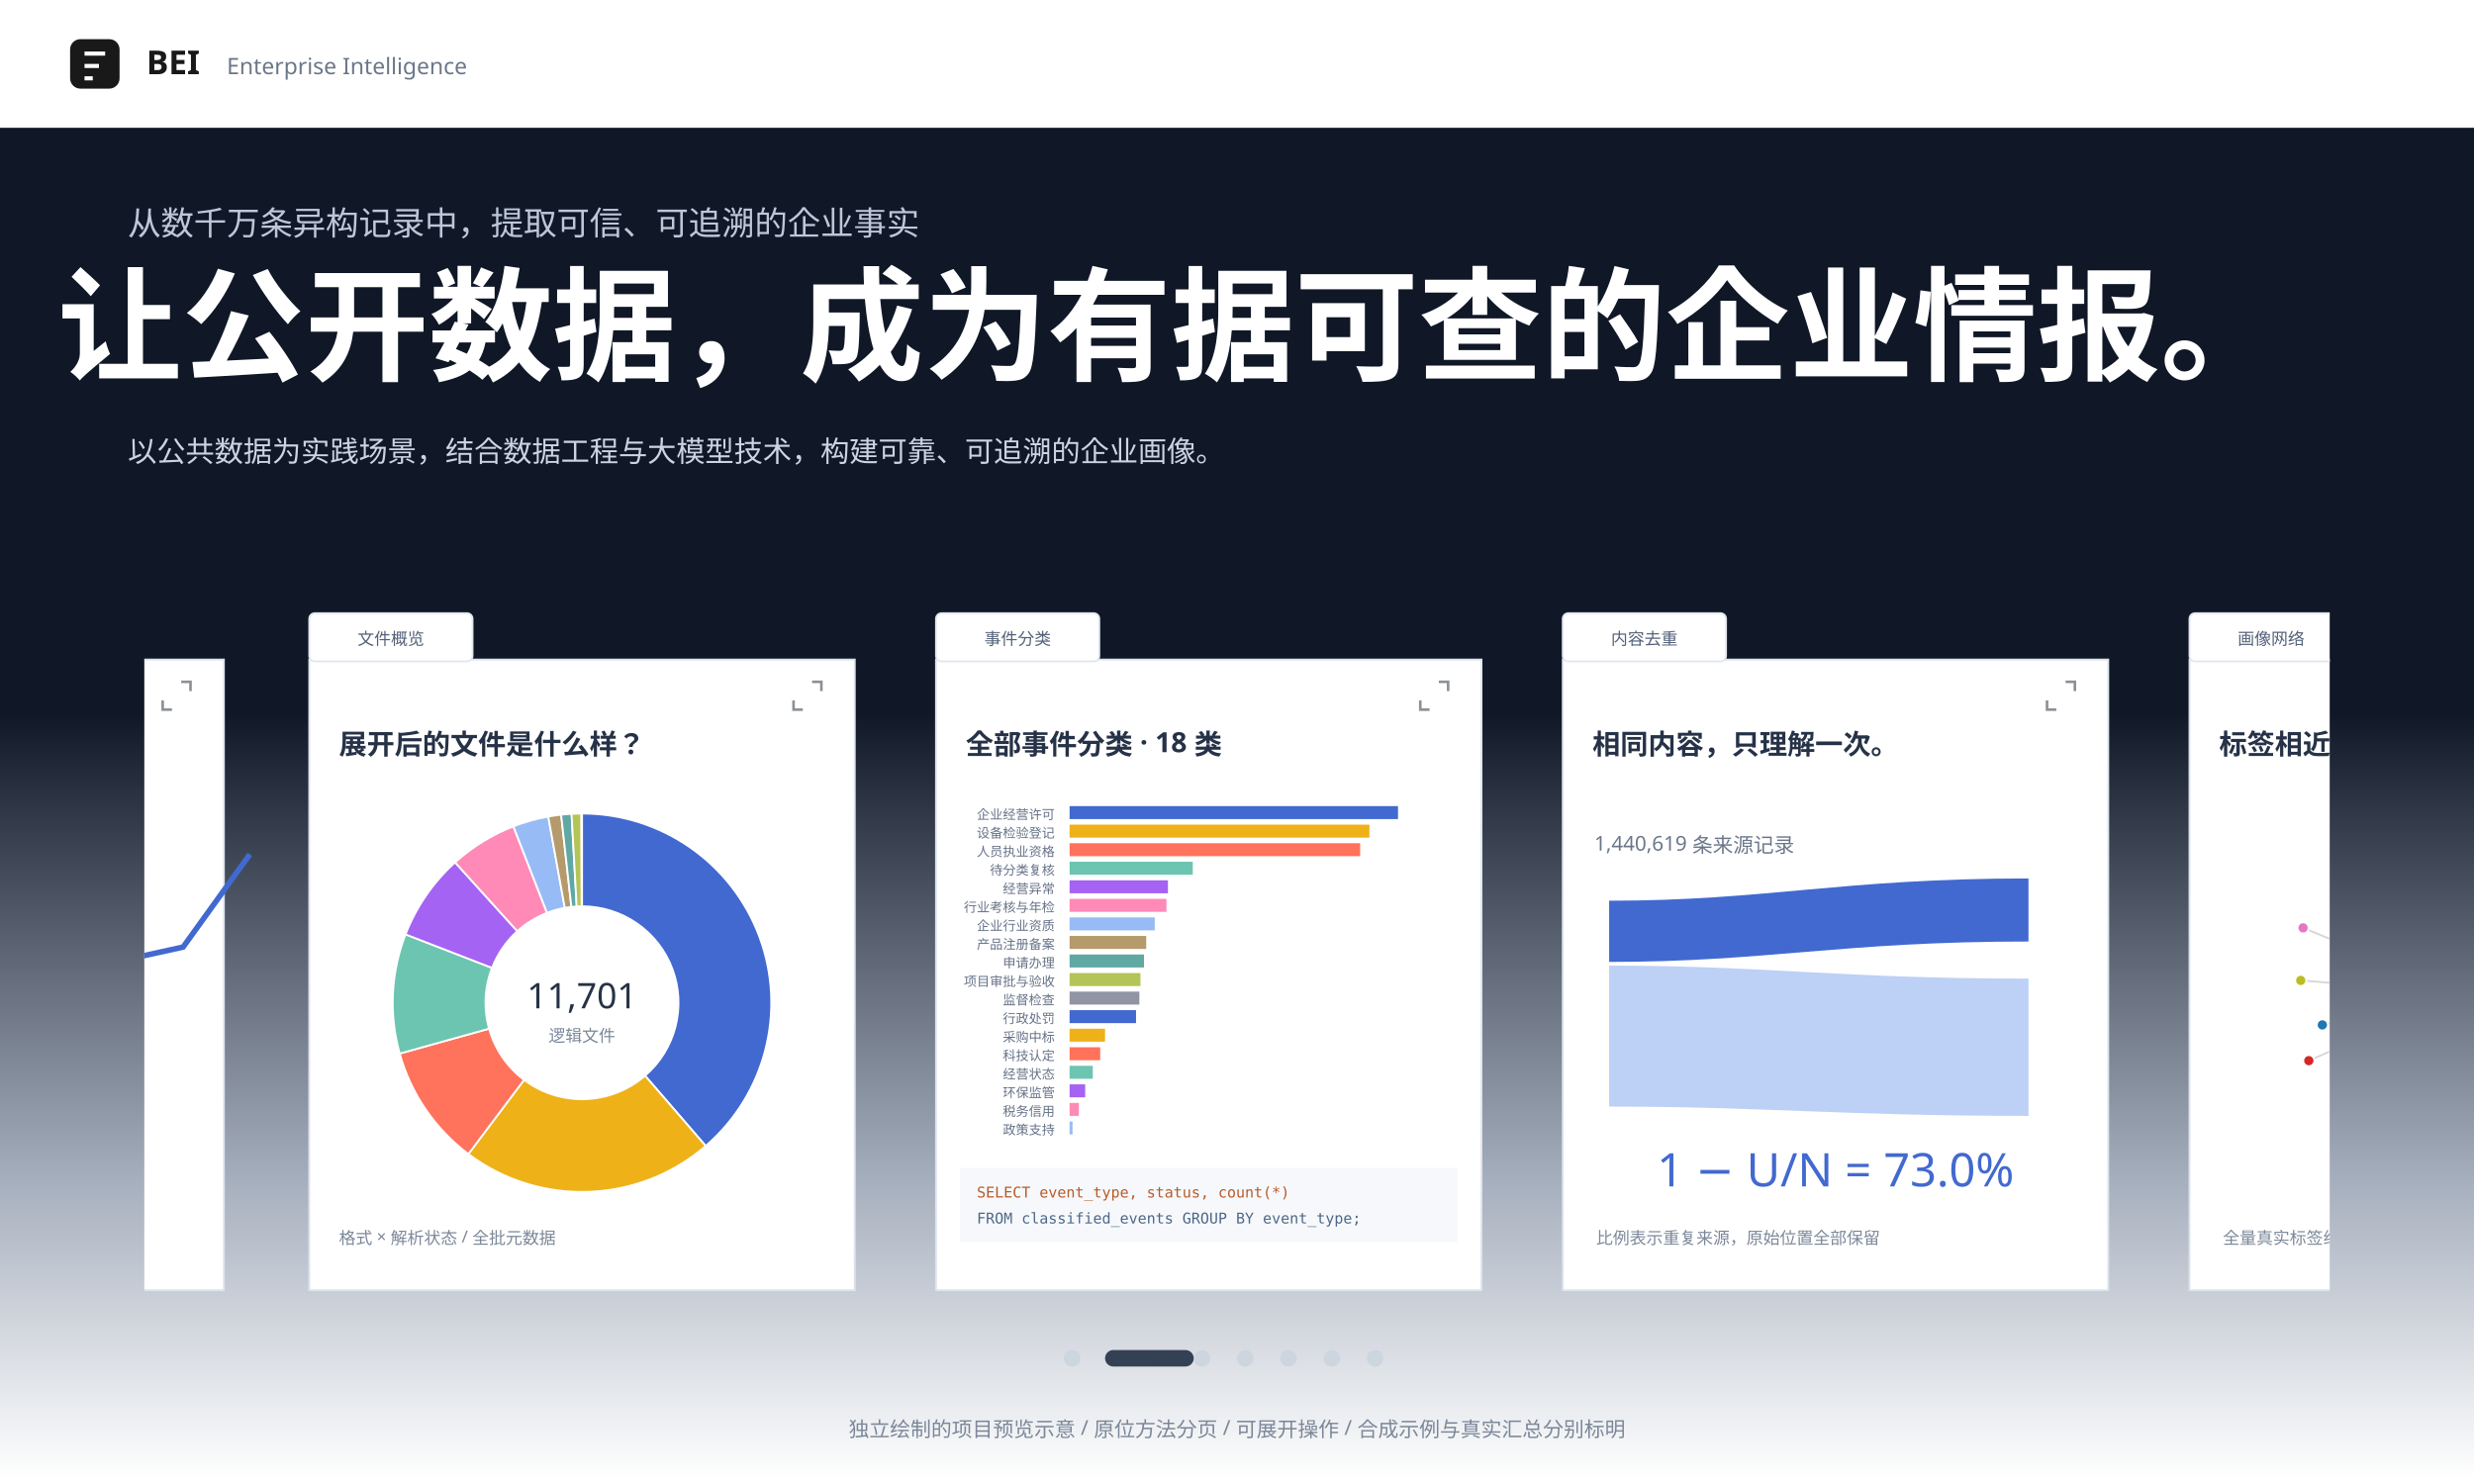
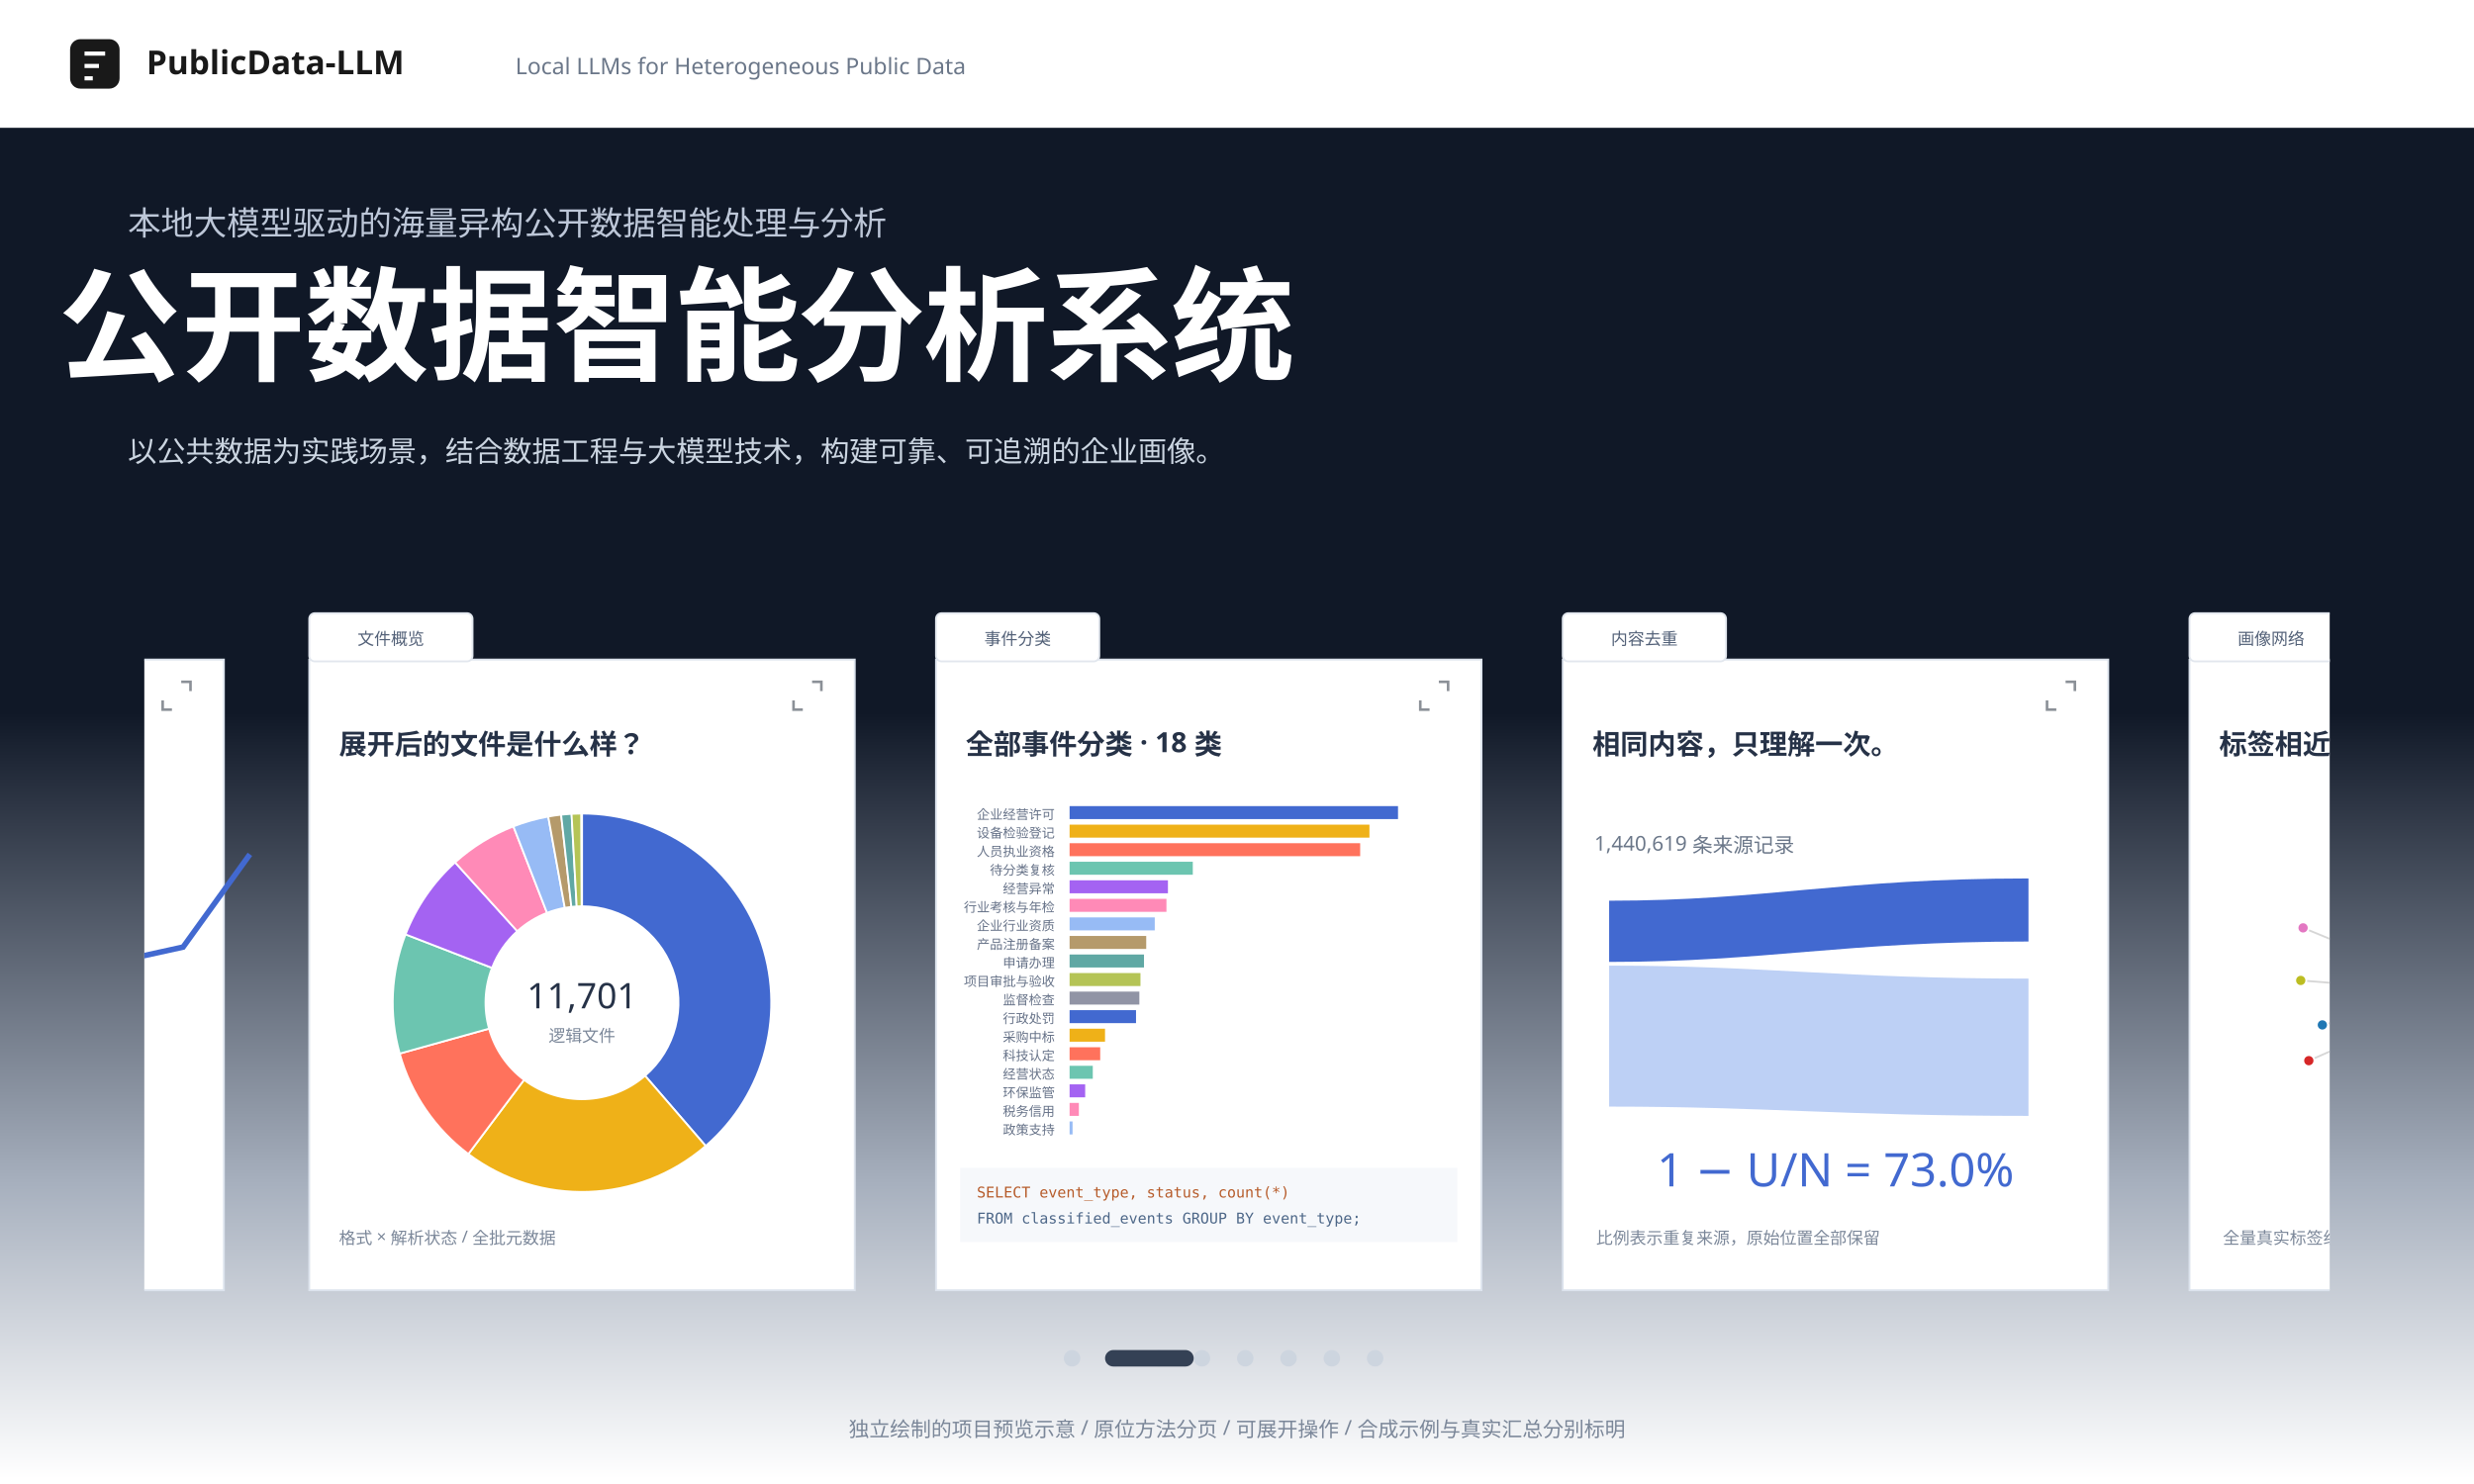
<svg xmlns="http://www.w3.org/2000/svg" width="1200" height="720" viewBox="0 0 1200 720">
  <defs>
    <linearGradient id="bg" x1="0" y1="0" x2="0" y2="1">
      <stop offset="0" stop-color="#101827" />
      <stop offset=".48" stop-color="#101827" />
      <stop offset=".8" stop-color="#a7b0be" />
      <stop offset="1" stop-color="#fff" />
    </linearGradient>
    <clipPath id="window">
      <rect x="70" y="292" width="1060" height="340" />
    </clipPath>
  </defs>
  <rect width="1200" height="720" fill="url(#bg)" />
  <rect width="1200" height="62" fill="white" />
  <g font-family="Segoe UI,Microsoft YaHei,sans-serif">
    <rect x="34" y="19" width="24" height="24" rx="5" fill="#191919" />
    <path d="M41 26H51M41 32H48M41 38H45" stroke="white" stroke-width="2" />
-     <text x="71" y="36" fill="#191919" font-size="16" font-weight="600">BEI</text>
-     <text x="110" y="36" fill="#6b7789" font-size="11">Enterprise Intelligence</text>
-     <text x="62" y="114" fill="#bdc7d8" font-size="16">从数千万条异构记录中，提取可信、可追溯的企业事实</text>
-     <text x="28" y="180" fill="white" font-size="60" font-weight="600">让公开数据，成为有据可查的企业情报。</text>
+     <text x="71" y="36" fill="#191919" font-size="16" font-weight="600">PublicData-LLM</text>
+     <text x="250" y="36" fill="#6b7789" font-size="11">Local LLMs for Heterogeneous Public Data</text>
+     <text x="62" y="114" fill="#bdc7d8" font-size="16">本地大模型驱动的海量异构公开数据智能处理与分析</text>
+     <text x="28" y="180" fill="white" font-size="60" font-weight="600">公开数据智能分析系统</text>
    <text x="62" y="224" fill="#cbd5e1" font-size="14">以公共数据为实践场景，结合数据工程与大模型技术，构建可靠、可追溯的企业画像。</text>
    <g clip-path="url(#window)">
      <g transform="translate(-156 320) scale(.9)">
        <rect width="294" height="340" fill="white" stroke="#dce3ed" />
        <rect x="0" y="-25" width="88" height="26" rx="3" fill="white" stroke="#e2e7ee" />
        <text x="44" y="-8" text-anchor="middle" fill="#536178" font-size="9">执行进度</text>
        <path d="M271 12h5v5M266 27h-5v-5" fill="none" stroke="#8b9097" stroke-width="1.4" />
        <text x="16" y="51" fill="#263247" font-size="15" font-weight="600">执行进度快照</text>
        <g transform="translate(0 25)">
          <path d="M20.0 240.0 L56.0 238.9 L92.0 238.1 L128.0 234.2 L164.0 222.7 L200.0 141.0 L236.0 137.9 L272.0 130.0 L308.0 80.0" fill="none" stroke="#4269d0" stroke-width="3" />
        </g>
      </g>
      <g transform="translate(150 320) scale(.9)">
        <rect width="294" height="340" fill="white" stroke="#dce3ed" />
        <rect x="0" y="-25" width="88" height="26" rx="3" fill="white" stroke="#e2e7ee" />
        <text x="44" y="-8" text-anchor="middle" fill="#536178" font-size="9">文件概览</text>
        <path d="M271 12h5v5M266 27h-5v-5" fill="none" stroke="#8b9097" stroke-width="1.4" />
        <text x="16" y="51" fill="#263247" font-size="15" font-weight="600">展开后的文件是什么样？</text>
        <g transform="translate(0 25)">
          <path d="M147.00 58.00A102 102 0 0 1 213.66 237.20L180.99 199.36A52 52 0 0 0 147.00 108.00Z" fill="#4269d0" stroke="white" />
          <path d="M213.66 237.20A102 102 0 0 1 85.75 241.56L115.77 201.58A52 52 0 0 0 180.99 199.36Z" fill="#efb118" stroke="white" />
          <path d="M85.75 241.56A102 102 0 0 1 48.75 187.41L96.91 173.98A52 52 0 0 0 115.77 201.58Z" fill="#ff725c" stroke="white" />
          <path d="M48.75 187.41A102 102 0 0 1 51.89 123.16L98.51 141.22A52 52 0 0 0 96.91 173.98Z" fill="#6cc5b0" stroke="white" />
          <path d="M51.89 123.16A102 102 0 0 1 78.59 84.34L112.12 121.43A52 52 0 0 0 98.51 141.22Z" fill="#a463f2" stroke="white" />
          <path d="M78.59 84.34A102 102 0 0 1 110.02 64.94L128.14 111.54A52 52 0 0 0 112.12 121.43Z" fill="#ff8ab7" stroke="white" />
          <path d="M110.02 64.94A102 102 0 0 1 128.80 59.64L137.72 108.83A52 52 0 0 0 128.14 111.54Z" fill="#97bbf5" stroke="white" />
          <path d="M128.80 59.64A102 102 0 0 1 135.74 58.62L141.26 108.32A52 52 0 0 0 137.72 108.83Z" fill="#b59a6b" stroke="white" />
          <path d="M135.74 58.62A102 102 0 0 1 141.36 58.16L144.13 108.08A52 52 0 0 0 141.26 108.32Z" fill="#60a8a4" stroke="white" />
          <path d="M141.36 58.16A102 102 0 0 1 146.67 58.00L146.83 108.00A52 52 0 0 0 144.13 108.08Z" fill="#b5c456" stroke="white" />
          <path d="M146.67 58.00A102 102 0 0 1 147.00 58.00L147.00 108.00A52 52 0 0 0 146.83 108.00Z" fill="#9194a5" stroke="white" />
          <text x="147" y="163" text-anchor="middle" fill="#263247" font-size="19">11,701</text>
          <text x="147" y="181" text-anchor="middle" fill="#7b8799" font-size="9">逻辑文件</text>
          <text x="16" y="290" fill="#7b8799" font-size="9">格式 × 解析状态 / 全批元数据</text>
        </g>
      </g>
      <g transform="translate(454 320) scale(.9)">
        <rect width="294" height="340" fill="white" stroke="#dce3ed" />
        <rect x="0" y="-25" width="88" height="26" rx="3" fill="white" stroke="#e2e7ee" />
        <text x="44" y="-8" text-anchor="middle" fill="#536178" font-size="9">事件分类</text>
        <path d="M271 12h5v5M266 27h-5v-5" fill="none" stroke="#8b9097" stroke-width="1.4" />
        <text x="16" y="51" fill="#263247" font-size="15" font-weight="600">全部事件分类 · 18 类</text>
        <g transform="translate(0 25)">
          <text x="64" y="61" text-anchor="end" fill="#657187" font-size="7">企业经营许可</text>
          <rect x="72" y="54" width="177.0" height="7" fill="#4269d0" />
          <text x="64" y="71" text-anchor="end" fill="#657187" font-size="7">设备检验登记</text>
          <rect x="72" y="64" width="161.6" height="7" fill="#efb118" />
          <text x="64" y="81" text-anchor="end" fill="#657187" font-size="7">人员执业资格</text>
          <rect x="72" y="74" width="156.6" height="7" fill="#ff725c" />
          <text x="64" y="91" text-anchor="end" fill="#657187" font-size="7">待分类复核</text>
          <rect x="72" y="84" width="66.4" height="7" fill="#6cc5b0" />
          <text x="64" y="101" text-anchor="end" fill="#657187" font-size="7">经营异常</text>
          <rect x="72" y="94" width="53.0" height="7" fill="#a463f2" />
          <text x="64" y="111" text-anchor="end" fill="#657187" font-size="7">行业考核与年检</text>
          <rect x="72" y="104" width="52.2" height="7" fill="#ff8ab7" />
          <text x="64" y="121" text-anchor="end" fill="#657187" font-size="7">企业行业资质</text>
          <rect x="72" y="114" width="45.9" height="7" fill="#97bbf5" />
          <text x="64" y="131" text-anchor="end" fill="#657187" font-size="7">产品注册备案</text>
          <rect x="72" y="124" width="41.3" height="7" fill="#b59a6b" />
          <text x="64" y="141" text-anchor="end" fill="#657187" font-size="7">申请办理</text>
          <rect x="72" y="134" width="40.1" height="7" fill="#60a8a4" />
          <text x="64" y="151" text-anchor="end" fill="#657187" font-size="7">项目审批与验收</text>
          <rect x="72" y="144" width="38.2" height="7" fill="#b5c456" />
          <text x="64" y="161" text-anchor="end" fill="#657187" font-size="7">监督检查</text>
          <rect x="72" y="154" width="37.6" height="7" fill="#9194a5" />
          <text x="64" y="171" text-anchor="end" fill="#657187" font-size="7">行政处罚</text>
          <rect x="72" y="164" width="35.8" height="7" fill="#4269d0" />
          <text x="64" y="181" text-anchor="end" fill="#657187" font-size="7">采购中标</text>
          <rect x="72" y="174" width="19.1" height="7" fill="#efb118" />
          <text x="64" y="191" text-anchor="end" fill="#657187" font-size="7">科技认定</text>
          <rect x="72" y="184" width="16.5" height="7" fill="#ff725c" />
          <text x="64" y="201" text-anchor="end" fill="#657187" font-size="7">经营状态</text>
          <rect x="72" y="194" width="12.5" height="7" fill="#6cc5b0" />
          <text x="64" y="211" text-anchor="end" fill="#657187" font-size="7">环保监管</text>
          <rect x="72" y="204" width="8.4" height="7" fill="#a463f2" />
          <text x="64" y="221" text-anchor="end" fill="#657187" font-size="7">税务信用</text>
          <rect x="72" y="214" width="5.0" height="7" fill="#ff8ab7" />
          <text x="64" y="231" text-anchor="end" fill="#657187" font-size="7">政策支持</text>
          <rect x="72" y="224" width="1.6" height="7" fill="#97bbf5" />
          <rect x="13" y="249" width="268" height="40" fill="#f6f8fb" />
          <text x="22" y="265" fill="#b65b2a" font-size="8" font-family="Consolas,monospace">SELECT event_type, status, count(*)</text>
          <text x="22" y="279" fill="#4d6788" font-size="8" font-family="Consolas,monospace">FROM classified_events GROUP BY event_type;</text>
        </g>
      </g>
      <g transform="translate(758 320) scale(.9)">
        <rect width="294" height="340" fill="white" stroke="#dce3ed" />
        <rect x="0" y="-25" width="88" height="26" rx="3" fill="white" stroke="#e2e7ee" />
        <text x="44" y="-8" text-anchor="middle" fill="#536178" font-size="9">内容去重</text>
        <path d="M271 12h5v5M266 27h-5v-5" fill="none" stroke="#8b9097" stroke-width="1.4" />
        <text x="16" y="51" fill="#263247" font-size="15" font-weight="600">相同内容，只理解一次。</text>
        <g transform="translate(0 25)">
          <text x="17" y="78" fill="#6b7789" font-size="11">1,440,619 条来源记录</text>
          <path d="M25 105C110 105 150 93 251 93L251 127C150 127 110 138 25 138Z" fill="#4269d0" />
          <path d="M25 140C110 140 150 147 251 147L251 221C150 221 110 216 25 216Z" fill="#bdd0f5" />
          <text x="147" y="259" text-anchor="middle" fill="#4269d0" font-size="25">1 − U/N = 73.0%</text>
          <text x="18" y="290" fill="#7b8799" font-size="9">比例表示重复来源，原始位置全部保留</text>
        </g>
      </g>
      <g transform="translate(1062 320) scale(.9)">
        <rect width="294" height="340" fill="white" stroke="#dce3ed" />
        <rect x="0" y="-25" width="88" height="26" rx="3" fill="white" stroke="#e2e7ee" />
        <text x="44" y="-8" text-anchor="middle" fill="#536178" font-size="9">画像网络</text>
        <path d="M271 12h5v5M266 27h-5v-5" fill="none" stroke="#8b9097" stroke-width="1.4" />
        <text x="16" y="51" fill="#263247" font-size="15" font-weight="600">标签相近，画像相似。</text>
        <g transform="translate(0 25)">
          <circle cx="161.0" cy="155.0" r="3" fill="#1f77b4" stroke="white" />
          <path d="M147 155L132.4 166.463" stroke="#bbb" stroke-opacity=".6" />
          <circle cx="132.4" cy="166.463" r="3" fill="#ff7f0e" stroke="white" />
          <path d="M147 155L149.122 134.295" stroke="#bbb" stroke-opacity=".6" />
          <circle cx="149.122" cy="134.295" r="3" fill="#2ca02c" stroke="white" />
          <path d="M147 155L164.034 174.048" stroke="#bbb" stroke-opacity=".6" />
          <circle cx="164.034" cy="174.048" r="3" fill="#d62728" stroke="white" />
          <path d="M147 155L116.174 150.322" stroke="#bbb" stroke-opacity=".6" />
          <circle cx="116.174" cy="150.322" r="3" fill="#9467bd" stroke="white" />
          <path d="M147 155L175.938 139.228" stroke="#bbb" stroke-opacity=".6" />
          <circle cx="175.938" cy="139.228" r="3" fill="#8c564b" stroke="white" />
          <path d="M147 155L137.376 185.659" stroke="#bbb" stroke-opacity=".6" />
          <circle cx="137.376" cy="185.659" r="3" fill="#e377c2" stroke="white" />
          <path d="M147 155L128.758 124.875" stroke="#bbb" stroke-opacity=".6" />
          <circle cx="128.758" cy="124.875" r="3" fill="#7f7f7f" stroke="white" />
          <path d="M147 155L186.447 167.359" stroke="#bbb" stroke-opacity=".6" />
          <circle cx="186.447" cy="167.359" r="3" fill="#bcbd22" stroke="white" />
          <path d="M147 155L106.072 169.467" stroke="#bbb" stroke-opacity=".6" />
          <circle cx="106.072" cy="169.467" r="3" fill="#17becf" stroke="white" />
          <path d="M147 155L166.696 118.958" stroke="#bbb" stroke-opacity=".6" />
          <circle cx="166.696" cy="118.958" r="3" fill="#1f77b4" stroke="white" />
          <path d="M147 155L161.496 194.669" stroke="#bbb" stroke-opacity=".6" />
          <circle cx="161.496" cy="194.669" r="3" fill="#ff7f0e" stroke="white" />
          <path d="M147 155L103.337 133.289" stroke="#bbb" stroke-opacity=".6" />
          <circle cx="103.337" cy="133.289" r="3" fill="#2ca02c" stroke="white" />
          <path d="M147 155L198.167 145.38" stroke="#bbb" stroke-opacity=".6" />
          <circle cx="198.167" cy="145.38" r="3" fill="#d62728" stroke="white" />
          <path d="M147 155L115.793 193.006" stroke="#bbb" stroke-opacity=".6" />
          <circle cx="115.793" cy="193.006" r="3" fill="#9467bd" stroke="white" />
          <path d="M147 155L139.834 107.395" stroke="#bbb" stroke-opacity=".6" />
          <circle cx="139.834" cy="107.395" r="3" fill="#8c564b" stroke="white" />
          <path d="M147 155L191.116 186.908" stroke="#bbb" stroke-opacity=".6" />
          <circle cx="191.116" cy="186.908" r="3" fill="#e377c2" stroke="white" />
          <path d="M147 155L87.652 157.072" stroke="#bbb" stroke-opacity=".6" />
          <circle cx="87.652" cy="157.072" r="3" fill="#7f7f7f" stroke="white" />
          <path d="M147 155L190.285 118.128" stroke="#bbb" stroke-opacity=".6" />
          <circle cx="190.285" cy="118.128" r="3" fill="#bcbd22" stroke="white" />
          <path d="M147 155L144.064 208.607" stroke="#bbb" stroke-opacity=".6" />
          <circle cx="144.064" cy="208.607" r="3" fill="#17becf" stroke="white" />
          <path d="M147 155L105.931 112.753" stroke="#bbb" stroke-opacity=".6" />
          <circle cx="105.931" cy="112.753" r="3" fill="#1f77b4" stroke="white" />
          <path d="M147 155L212.073 162.549" stroke="#bbb" stroke-opacity=".6" />
          <circle cx="212.073" cy="162.549" r="3" fill="#ff7f0e" stroke="white" />
          <path d="M147 155L91.855 187.83" stroke="#bbb" stroke-opacity=".6" />
          <circle cx="91.855" cy="187.83" r="3" fill="#2ca02c" stroke="white" />
          <path d="M147 155L162.11 97.657" stroke="#bbb" stroke-opacity=".6" />
          <circle cx="162.11" cy="97.657" r="3" fill="#d62728" stroke="white" />
          <path d="M147 155L181.749 207.085" stroke="#bbb" stroke-opacity=".6" />
          <circle cx="181.749" cy="207.085" r="3" fill="#9467bd" stroke="white" />
          <path d="M147 155L79.011 136.349" stroke="#bbb" stroke-opacity=".6" />
          <circle cx="79.011" cy="136.349" r="3" fill="#8c564b" stroke="white" />
          <path d="M147 155L213.067 128.902" stroke="#bbb" stroke-opacity=".6" />
          <circle cx="213.067" cy="128.902" r="3" fill="#e377c2" stroke="white" />
          <path d="M147 155L118.332 213.551" stroke="#bbb" stroke-opacity=".6" />
          <circle cx="118.332" cy="213.551" r="3" fill="#7f7f7f" stroke="white" />
          <path d="M147 155L121.556 94.169" stroke="#bbb" stroke-opacity=".6" />
          <circle cx="121.556" cy="94.169" r="3" fill="#bcbd22" stroke="white" />
          <path d="M147 155L214.839 185.64" stroke="#bbb" stroke-opacity=".6" />
          <circle cx="214.839" cy="185.64" r="3" fill="#17becf" stroke="white" />
          <path d="M147 155L71.604 171.959" stroke="#bbb" stroke-opacity=".6" />
          <circle cx="71.604" cy="171.959" r="3" fill="#1f77b4" stroke="white" />
          <path d="M147 155L189.908 97.944" stroke="#bbb" stroke-opacity=".6" />
          <circle cx="189.908" cy="97.944" r="3" fill="#ff7f0e" stroke="white" />
          <path d="M147 155L160.529 222.952" stroke="#bbb" stroke-opacity=".6" />
          <circle cx="160.529" cy="222.952" r="3" fill="#2ca02c" stroke="white" />
          <path d="M147 155L82.519 112.089" stroke="#bbb" stroke-opacity=".6" />
          <circle cx="82.519" cy="112.089" r="3" fill="#d62728" stroke="white" />
          <path d="M147 155L229.551 149.227" stroke="#bbb" stroke-opacity=".6" />
          <circle cx="229.551" cy="149.227" r="3" fill="#9467bd" stroke="white" />
          <path d="M147 155L89.878 207.79" stroke="#bbb" stroke-opacity=".6" />
          <circle cx="89.878" cy="207.79" r="3" fill="#8c564b" stroke="white" />
          <path d="M147 155L147.528 82.008" stroke="#bbb" stroke-opacity=".6" />
          <circle cx="147.528" cy="82.008" r="3" fill="#e377c2" stroke="white" />
          <path d="M147 155L204.898 209.856" stroke="#bbb" stroke-opacity=".6" />
          <circle cx="204.898" cy="209.856" r="3" fill="#7f7f7f" stroke="white" />
          <path d="M147 155L59.954 147.98" stroke="#bbb" stroke-opacity=".6" />
          <circle cx="59.954" cy="147.98" r="3" fill="#bcbd22" stroke="white" />
          <path d="M147 155L217.607 109.204" stroke="#bbb" stroke-opacity=".6" />
          <circle cx="217.607" cy="109.204" r="3" fill="#17becf" stroke="white" />
          <path d="M147 155L130.826 230.576" stroke="#bbb" stroke-opacity=".6" />
          <circle cx="130.826" cy="230.576" r="3" fill="#1f77b4" stroke="white" />
          <path d="M147 155L98.792 89.117" stroke="#bbb" stroke-opacity=".6" />
          <circle cx="98.792" cy="89.117" r="3" fill="#ff7f0e" stroke="white" />
          <path d="M147 155L235.502 175.916" stroke="#bbb" stroke-opacity=".6" />
          <circle cx="235.502" cy="175.916" r="3" fill="#2ca02c" stroke="white" />
          <path d="M147 155L64.312 191.231" stroke="#bbb" stroke-opacity=".6" />
          <circle cx="64.312" cy="191.231" r="3" fill="#d62728" stroke="white" />
          <path d="M147 155L179.789 79.567" stroke="#bbb" stroke-opacity=".6" />
          <circle cx="179.789" cy="79.567" r="3" fill="#9467bd" stroke="white" />
          <path d="M147 155L182.656 230.432" stroke="#bbb" stroke-opacity=".6" />
          <circle cx="182.656" cy="230.432" r="3" fill="#8c564b" stroke="white" />
          <path d="M147 155L61.222 119.642" stroke="#bbb" stroke-opacity=".6" />
          <circle cx="61.222" cy="119.642" r="3" fill="#e377c2" stroke="white" />
          <path d="M147 155L237.831 130.643" stroke="#bbb" stroke-opacity=".6" />
          <circle cx="237.831" cy="130.643" r="3" fill="#7f7f7f" stroke="white" />
          <text x="18" y="290" fill="#7b8799" font-size="9">全量真实标签组合 / 2D与3D / 预览图形示意</text>
        </g>
      </g>
    </g>
    <circle cx="520" cy="659" r="4" fill="#cdd5df" />
    <circle cx="541" cy="659" r="4" fill="#cdd5df" />
    <circle cx="562" cy="659" r="4" fill="#cdd5df" />
    <circle cx="583" cy="659" r="4" fill="#cdd5df" />
    <circle cx="604" cy="659" r="4" fill="#cdd5df" />
    <circle cx="625" cy="659" r="4" fill="#cdd5df" />
    <circle cx="646" cy="659" r="4" fill="#cdd5df" />
    <circle cx="667" cy="659" r="4" fill="#cdd5df" />
    <rect x="536" y="655" width="43" height="8" rx="4" fill="#344155" />
    <text x="600" y="697" text-anchor="middle" fill="#7b8799" font-size="10">独立绘制的项目预览示意 / 原位方法分页 / 可展开操作 / 合成示例与真实汇总分别标明</text>
  </g>
</svg>
